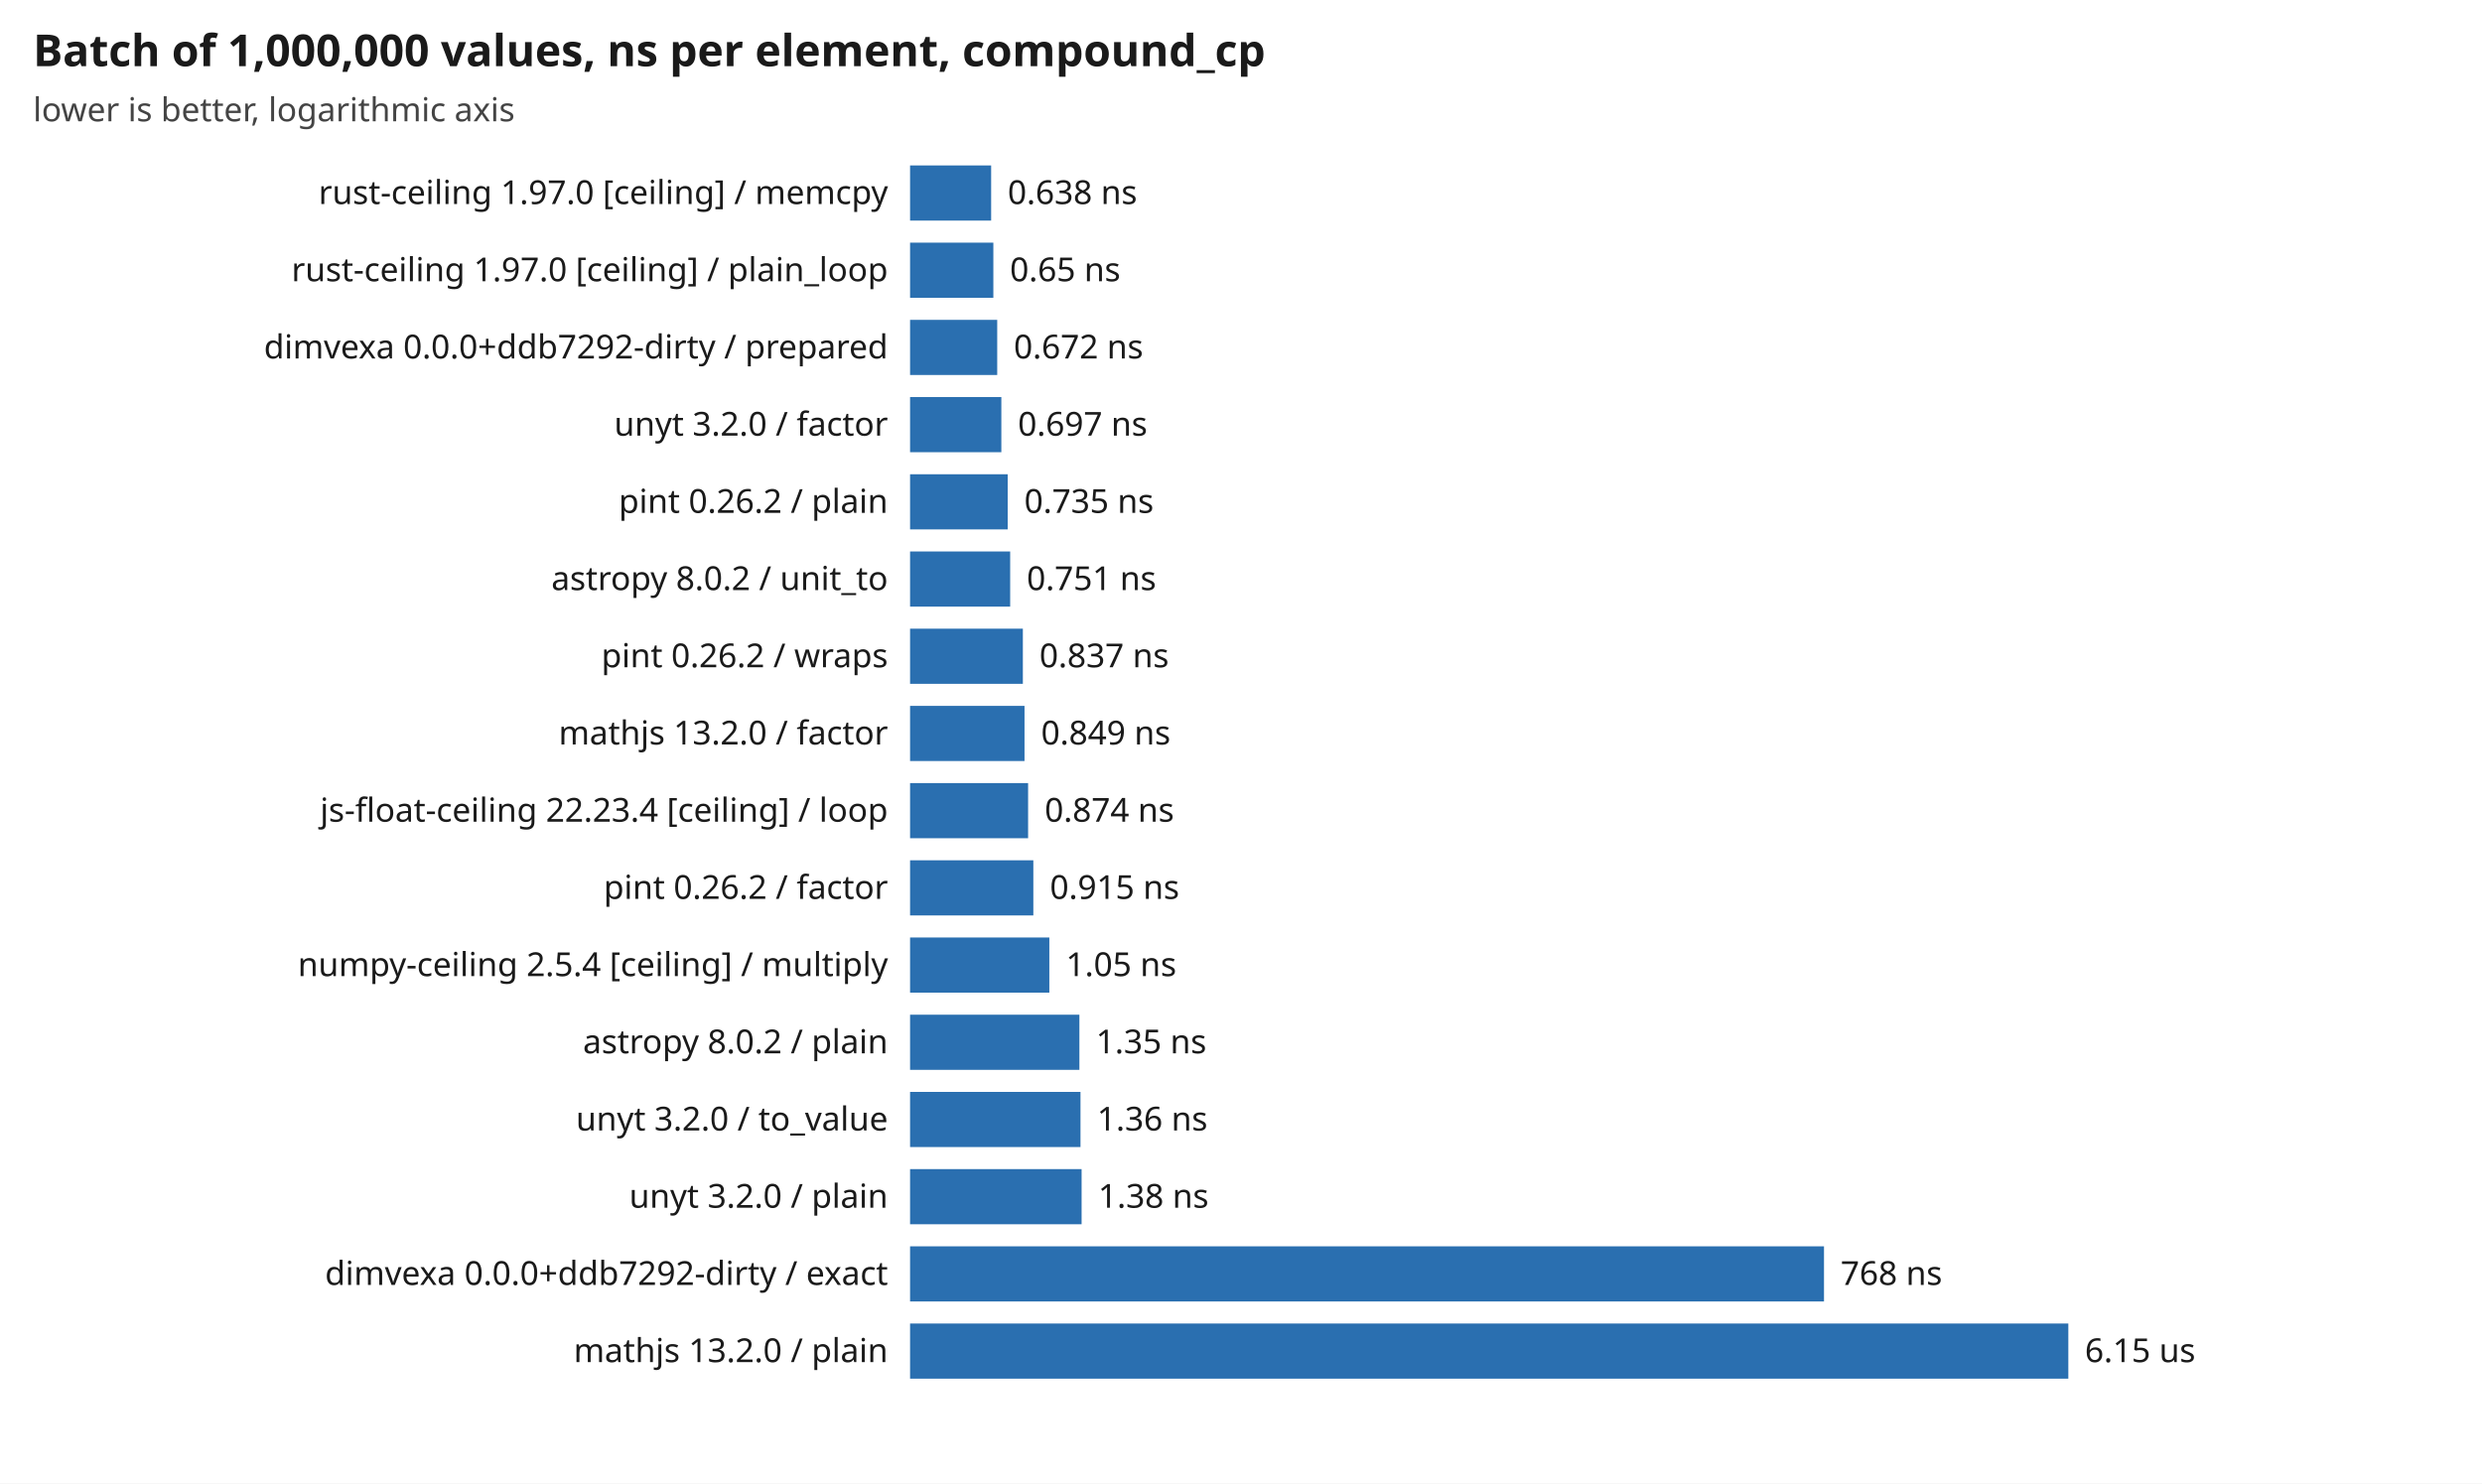
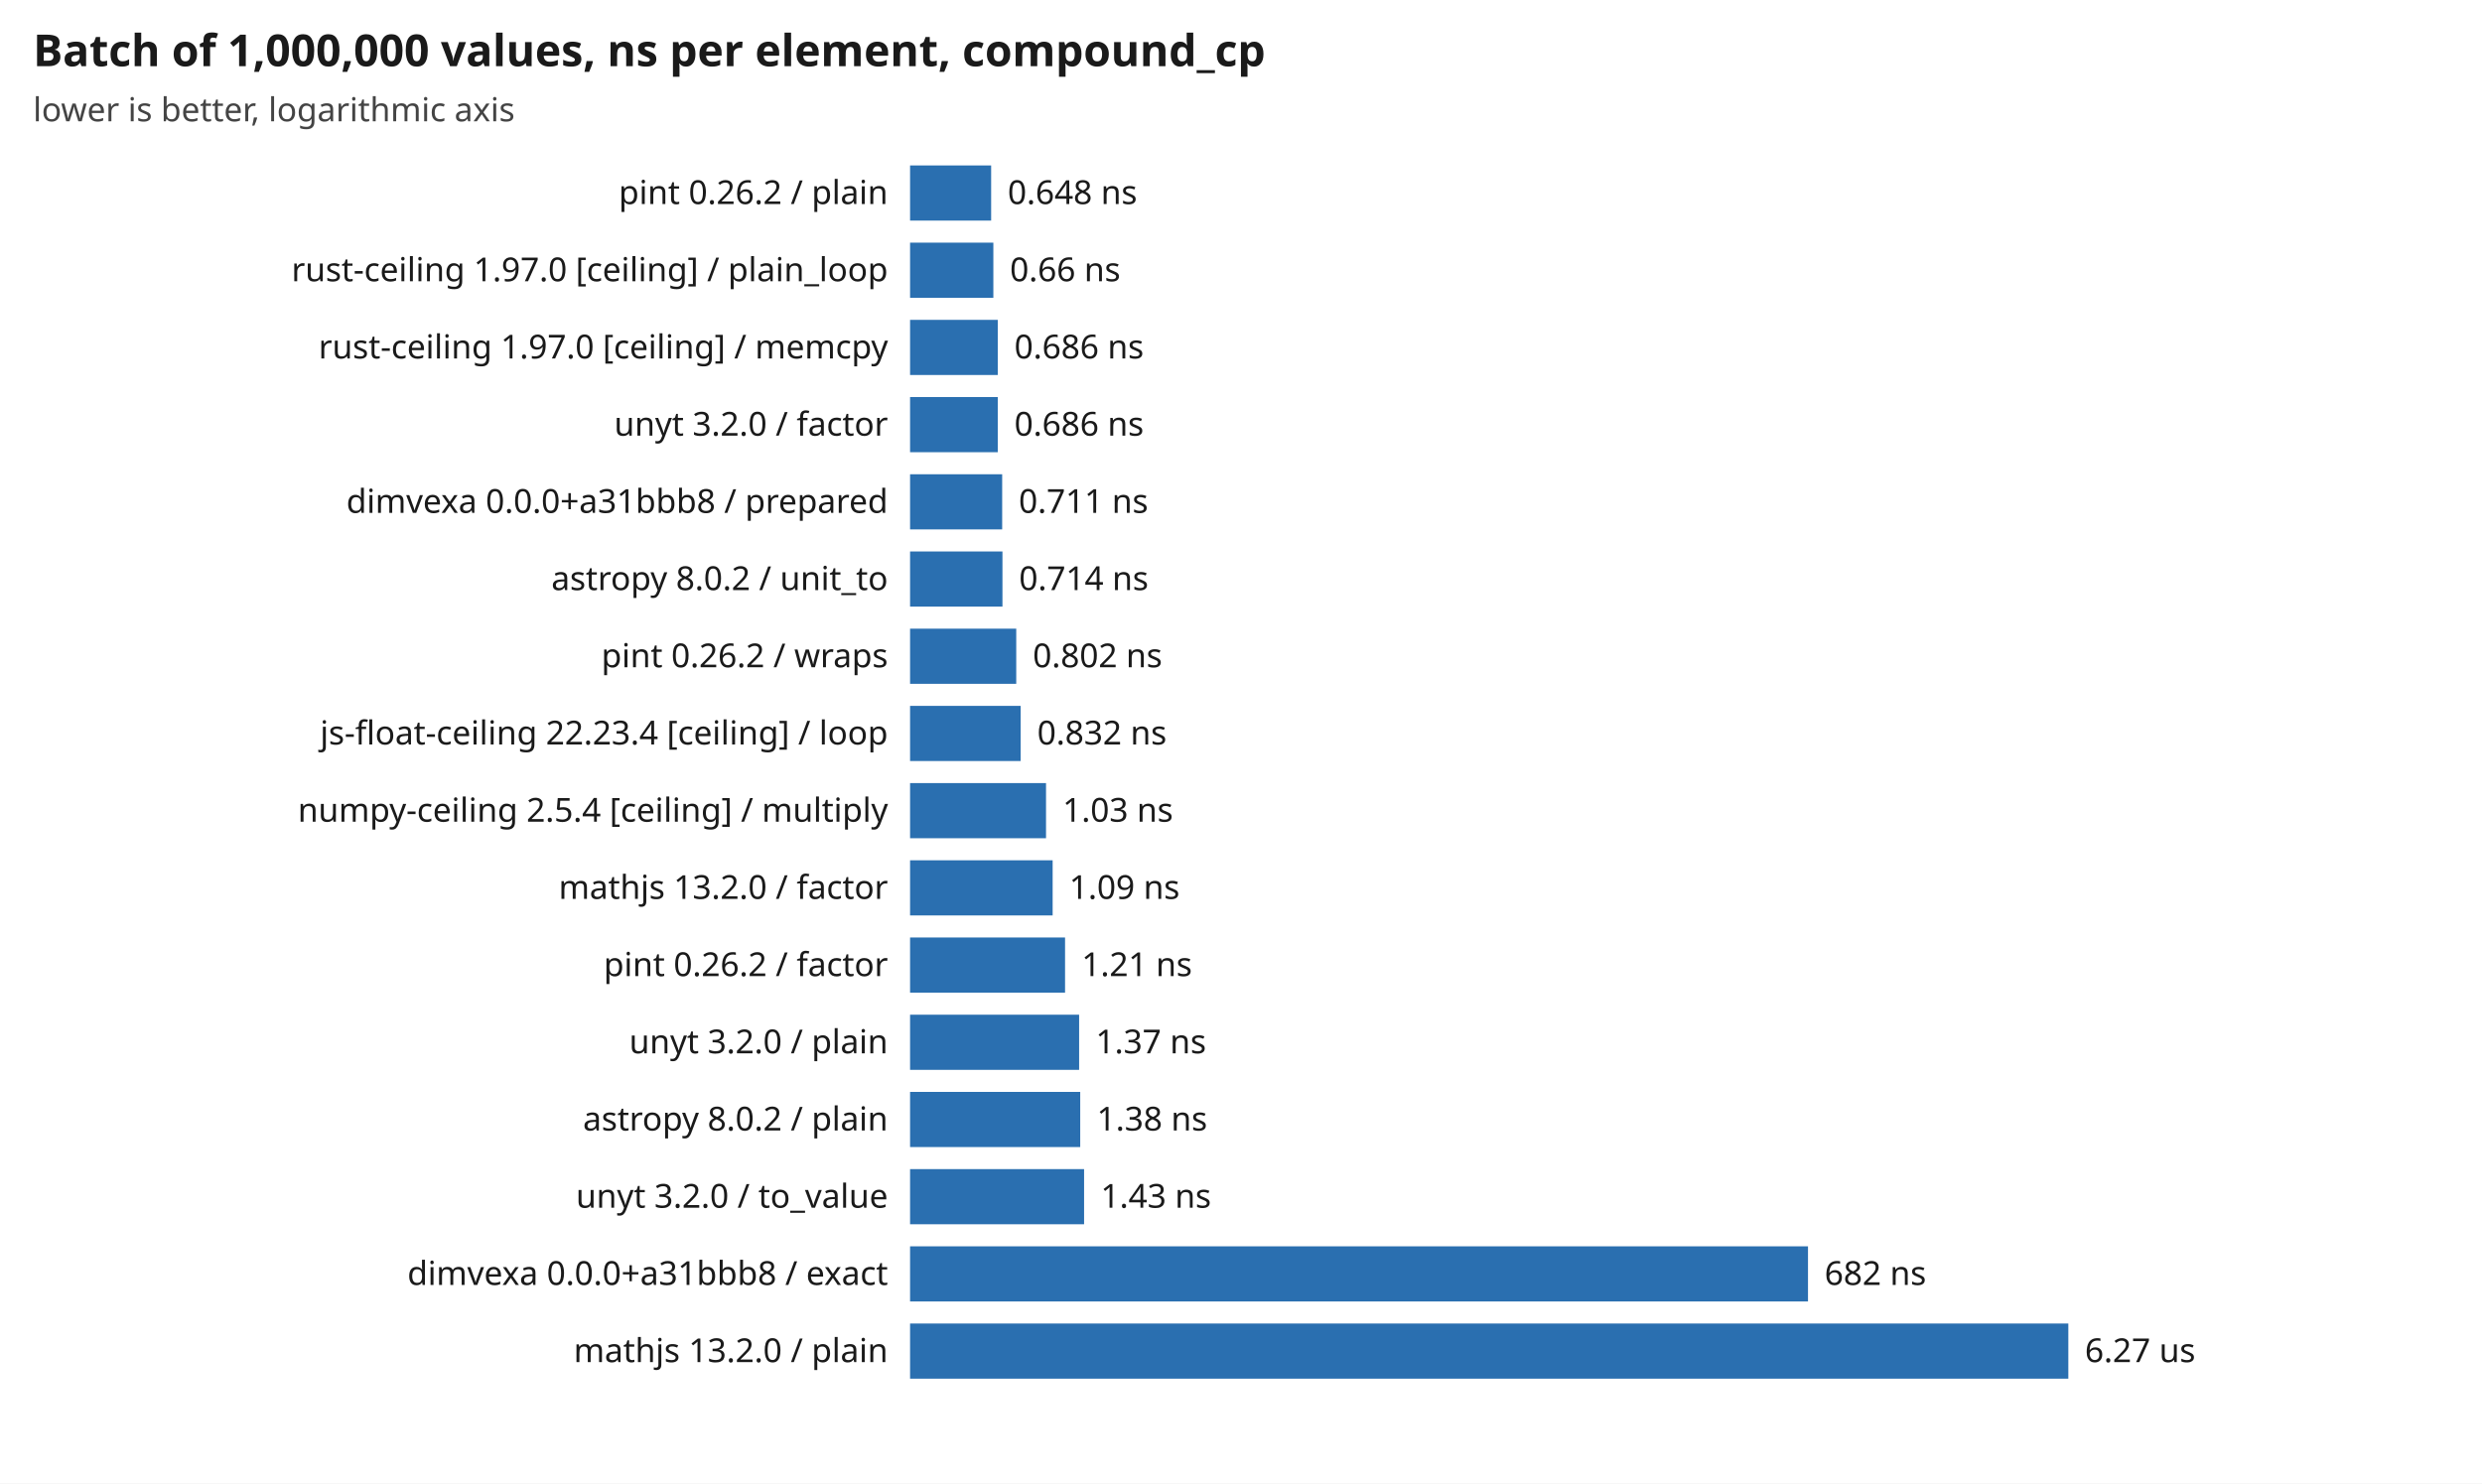
<svg xmlns="http://www.w3.org/2000/svg" width="900" height="538" viewBox="0 0 900 538" role="img" aria-label="Batch of 1,000,000 values, ns per element, compound_cp">
  <rect width="900" height="538" fill="#ffffff" />
  <text x="12" y="24" font-family="sans-serif" font-size="16" font-weight="bold" fill="#1a1a1a">Batch of 1,000,000 values, ns per element, compound_cp</text>
  <text x="12" y="44" font-family="sans-serif" font-size="12" fill="#444444">lower is better, logarithmic axis</text>
-   <text x="322" y="74" text-anchor="end" font-family="sans-serif" font-size="12" fill="#1a1a1a">rust-ceiling 1.97.0 [ceiling] / memcpy</text>
+   <text x="322" y="74" text-anchor="end" font-family="sans-serif" font-size="12" fill="#1a1a1a">pint 0.26.2 / plain</text>
  <rect x="330" y="60" width="29.4" height="20" fill="#2a6fb0" />
-   <text x="365.4" y="74" font-family="sans-serif" font-size="12" fill="#1a1a1a">0.638 ns</text>
+   <text x="365.4" y="74" font-family="sans-serif" font-size="12" fill="#1a1a1a">0.648 ns</text>
  <text x="322" y="102" text-anchor="end" font-family="sans-serif" font-size="12" fill="#1a1a1a">rust-ceiling 1.97.0 [ceiling] / plain_loop</text>
  <rect x="330" y="88" width="30.2" height="20" fill="#2a6fb0" />
-   <text x="366.2" y="102" font-family="sans-serif" font-size="12" fill="#1a1a1a">0.65 ns</text>
-   <text x="322" y="130" text-anchor="end" font-family="sans-serif" font-size="12" fill="#1a1a1a">dimvexa 0.0.0+ddb7292-dirty / prepared</text>
-   <rect x="330" y="116" width="31.6" height="20" fill="#2a6fb0" />
-   <text x="367.6" y="130" font-family="sans-serif" font-size="12" fill="#1a1a1a">0.672 ns</text>
+   <text x="366.2" y="102" font-family="sans-serif" font-size="12" fill="#1a1a1a">0.66 ns</text>
+   <text x="322" y="130" text-anchor="end" font-family="sans-serif" font-size="12" fill="#1a1a1a">rust-ceiling 1.97.0 [ceiling] / memcpy</text>
+   <rect x="330" y="116" width="31.8" height="20" fill="#2a6fb0" />
+   <text x="367.8" y="130" font-family="sans-serif" font-size="12" fill="#1a1a1a">0.686 ns</text>
  <text x="322" y="158" text-anchor="end" font-family="sans-serif" font-size="12" fill="#1a1a1a">unyt 3.2.0 / factor</text>
-   <rect x="330" y="144" width="33.1" height="20" fill="#2a6fb0" />
-   <text x="369.1" y="158" font-family="sans-serif" font-size="12" fill="#1a1a1a">0.697 ns</text>
-   <text x="322" y="186" text-anchor="end" font-family="sans-serif" font-size="12" fill="#1a1a1a">pint 0.26.2 / plain</text>
-   <rect x="330" y="172" width="35.4" height="20" fill="#2a6fb0" />
-   <text x="371.4" y="186" font-family="sans-serif" font-size="12" fill="#1a1a1a">0.735 ns</text>
+   <rect x="330" y="144" width="31.8" height="20" fill="#2a6fb0" />
+   <text x="367.8" y="158" font-family="sans-serif" font-size="12" fill="#1a1a1a">0.686 ns</text>
+   <text x="322" y="186" text-anchor="end" font-family="sans-serif" font-size="12" fill="#1a1a1a">dimvexa 0.0.0+a31bbb8 / prepared</text>
+   <rect x="330" y="172" width="33.4" height="20" fill="#2a6fb0" />
+   <text x="369.4" y="186" font-family="sans-serif" font-size="12" fill="#1a1a1a">0.711 ns</text>
  <text x="322" y="214" text-anchor="end" font-family="sans-serif" font-size="12" fill="#1a1a1a">astropy 8.0.2 / unit_to</text>
-   <rect x="330" y="200" width="36.3" height="20" fill="#2a6fb0" />
-   <text x="372.3" y="214" font-family="sans-serif" font-size="12" fill="#1a1a1a">0.751 ns</text>
+   <rect x="330" y="200" width="33.5" height="20" fill="#2a6fb0" />
+   <text x="369.5" y="214" font-family="sans-serif" font-size="12" fill="#1a1a1a">0.714 ns</text>
  <text x="322" y="242" text-anchor="end" font-family="sans-serif" font-size="12" fill="#1a1a1a">pint 0.26.2 / wraps</text>
-   <rect x="330" y="228" width="40.9" height="20" fill="#2a6fb0" />
-   <text x="376.9" y="242" font-family="sans-serif" font-size="12" fill="#1a1a1a">0.837 ns</text>
-   <text x="322" y="270" text-anchor="end" font-family="sans-serif" font-size="12" fill="#1a1a1a">mathjs 13.2.0 / factor</text>
-   <rect x="330" y="256" width="41.5" height="20" fill="#2a6fb0" />
-   <text x="377.5" y="270" font-family="sans-serif" font-size="12" fill="#1a1a1a">0.849 ns</text>
-   <text x="322" y="298" text-anchor="end" font-family="sans-serif" font-size="12" fill="#1a1a1a">js-float-ceiling 22.23.4 [ceiling] / loop</text>
-   <rect x="330" y="284" width="42.8" height="20" fill="#2a6fb0" />
-   <text x="378.8" y="298" font-family="sans-serif" font-size="12" fill="#1a1a1a">0.874 ns</text>
-   <text x="322" y="326" text-anchor="end" font-family="sans-serif" font-size="12" fill="#1a1a1a">pint 0.26.2 / factor</text>
-   <rect x="330" y="312" width="44.7" height="20" fill="#2a6fb0" />
-   <text x="380.7" y="326" font-family="sans-serif" font-size="12" fill="#1a1a1a">0.915 ns</text>
-   <text x="322" y="354" text-anchor="end" font-family="sans-serif" font-size="12" fill="#1a1a1a">numpy-ceiling 2.5.4 [ceiling] / multiply</text>
-   <rect x="330" y="340" width="50.5" height="20" fill="#2a6fb0" />
-   <text x="386.5" y="354" font-family="sans-serif" font-size="12" fill="#1a1a1a">1.05 ns</text>
-   <text x="322" y="382" text-anchor="end" font-family="sans-serif" font-size="12" fill="#1a1a1a">astropy 8.0.2 / plain</text>
-   <rect x="330" y="368" width="61.4" height="20" fill="#2a6fb0" />
-   <text x="397.4" y="382" font-family="sans-serif" font-size="12" fill="#1a1a1a">1.35 ns</text>
-   <text x="322" y="410" text-anchor="end" font-family="sans-serif" font-size="12" fill="#1a1a1a">unyt 3.2.0 / to_value</text>
-   <rect x="330" y="396" width="61.8" height="20" fill="#2a6fb0" />
-   <text x="397.8" y="410" font-family="sans-serif" font-size="12" fill="#1a1a1a">1.36 ns</text>
-   <text x="322" y="438" text-anchor="end" font-family="sans-serif" font-size="12" fill="#1a1a1a">unyt 3.2.0 / plain</text>
-   <rect x="330" y="424" width="62.2" height="20" fill="#2a6fb0" />
-   <text x="398.2" y="438" font-family="sans-serif" font-size="12" fill="#1a1a1a">1.38 ns</text>
-   <text x="322" y="466" text-anchor="end" font-family="sans-serif" font-size="12" fill="#1a1a1a">dimvexa 0.0.0+ddb7292-dirty / exact</text>
-   <rect x="330" y="452" width="331.4" height="20" fill="#2a6fb0" />
-   <text x="667.4" y="466" font-family="sans-serif" font-size="12" fill="#1a1a1a">768 ns</text>
+   <rect x="330" y="228" width="38.5" height="20" fill="#2a6fb0" />
+   <text x="374.5" y="242" font-family="sans-serif" font-size="12" fill="#1a1a1a">0.802 ns</text>
+   <text x="322" y="270" text-anchor="end" font-family="sans-serif" font-size="12" fill="#1a1a1a">js-float-ceiling 22.23.4 [ceiling] / loop</text>
+   <rect x="330" y="256" width="40.1" height="20" fill="#2a6fb0" />
+   <text x="376.1" y="270" font-family="sans-serif" font-size="12" fill="#1a1a1a">0.832 ns</text>
+   <text x="322" y="298" text-anchor="end" font-family="sans-serif" font-size="12" fill="#1a1a1a">numpy-ceiling 2.5.4 [ceiling] / multiply</text>
+   <rect x="330" y="284" width="49.3" height="20" fill="#2a6fb0" />
+   <text x="385.3" y="298" font-family="sans-serif" font-size="12" fill="#1a1a1a">1.03 ns</text>
+   <text x="322" y="326" text-anchor="end" font-family="sans-serif" font-size="12" fill="#1a1a1a">mathjs 13.2.0 / factor</text>
+   <rect x="330" y="312" width="51.7" height="20" fill="#2a6fb0" />
+   <text x="387.7" y="326" font-family="sans-serif" font-size="12" fill="#1a1a1a">1.09 ns</text>
+   <text x="322" y="354" text-anchor="end" font-family="sans-serif" font-size="12" fill="#1a1a1a">pint 0.26.2 / factor</text>
+   <rect x="330" y="340" width="56.2" height="20" fill="#2a6fb0" />
+   <text x="392.2" y="354" font-family="sans-serif" font-size="12" fill="#1a1a1a">1.21 ns</text>
+   <text x="322" y="382" text-anchor="end" font-family="sans-serif" font-size="12" fill="#1a1a1a">unyt 3.2.0 / plain</text>
+   <rect x="330" y="368" width="61.3" height="20" fill="#2a6fb0" />
+   <text x="397.3" y="382" font-family="sans-serif" font-size="12" fill="#1a1a1a">1.37 ns</text>
+   <text x="322" y="410" text-anchor="end" font-family="sans-serif" font-size="12" fill="#1a1a1a">astropy 8.0.2 / plain</text>
+   <rect x="330" y="396" width="61.7" height="20" fill="#2a6fb0" />
+   <text x="397.7" y="410" font-family="sans-serif" font-size="12" fill="#1a1a1a">1.38 ns</text>
+   <text x="322" y="438" text-anchor="end" font-family="sans-serif" font-size="12" fill="#1a1a1a">unyt 3.2.0 / to_value</text>
+   <rect x="330" y="424" width="63.1" height="20" fill="#2a6fb0" />
+   <text x="399.1" y="438" font-family="sans-serif" font-size="12" fill="#1a1a1a">1.43 ns</text>
+   <text x="322" y="466" text-anchor="end" font-family="sans-serif" font-size="12" fill="#1a1a1a">dimvexa 0.0.0+a31bbb8 / exact</text>
+   <rect x="330" y="452" width="325.6" height="20" fill="#2a6fb0" />
+   <text x="661.6" y="466" font-family="sans-serif" font-size="12" fill="#1a1a1a">682 ns</text>
  <text x="322" y="494" text-anchor="end" font-family="sans-serif" font-size="12" fill="#1a1a1a">mathjs 13.2.0 / plain</text>
  <rect x="330" y="480" width="420.0" height="20" fill="#2a6fb0" />
-   <text x="756.0" y="494" font-family="sans-serif" font-size="12" fill="#1a1a1a">6.15 us</text>
+   <text x="756.0" y="494" font-family="sans-serif" font-size="12" fill="#1a1a1a">6.27 us</text>
</svg>
